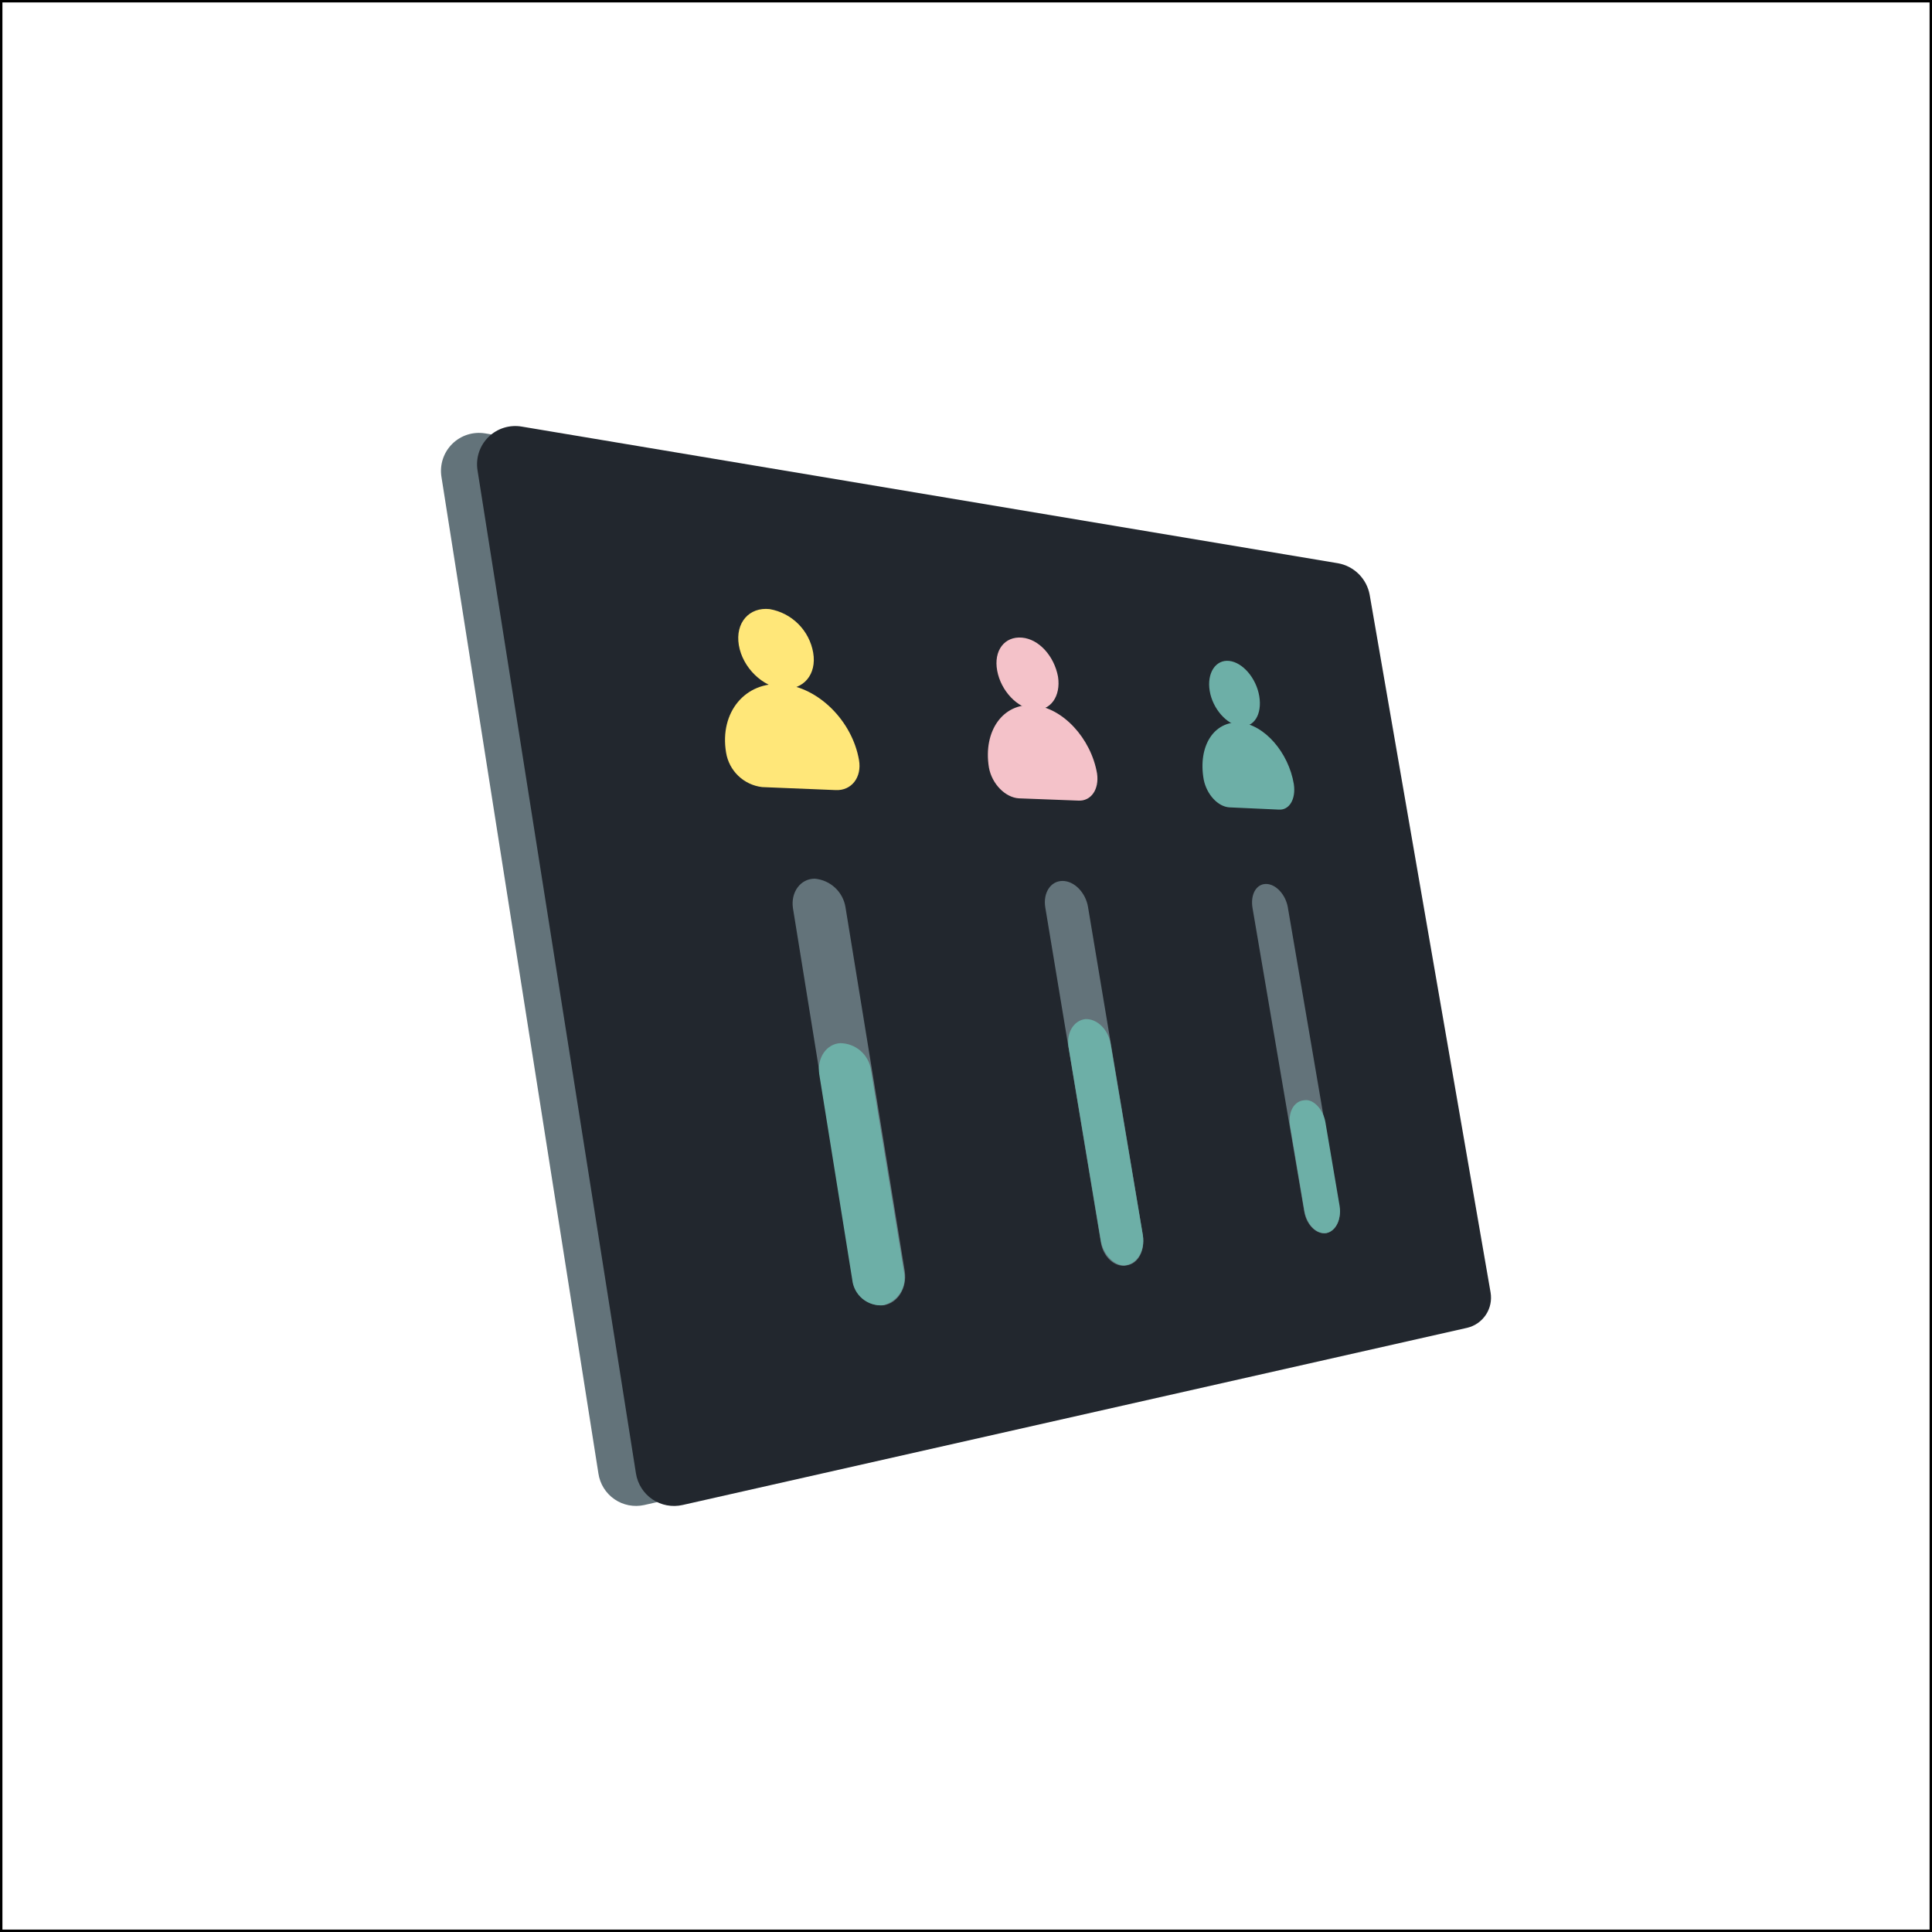
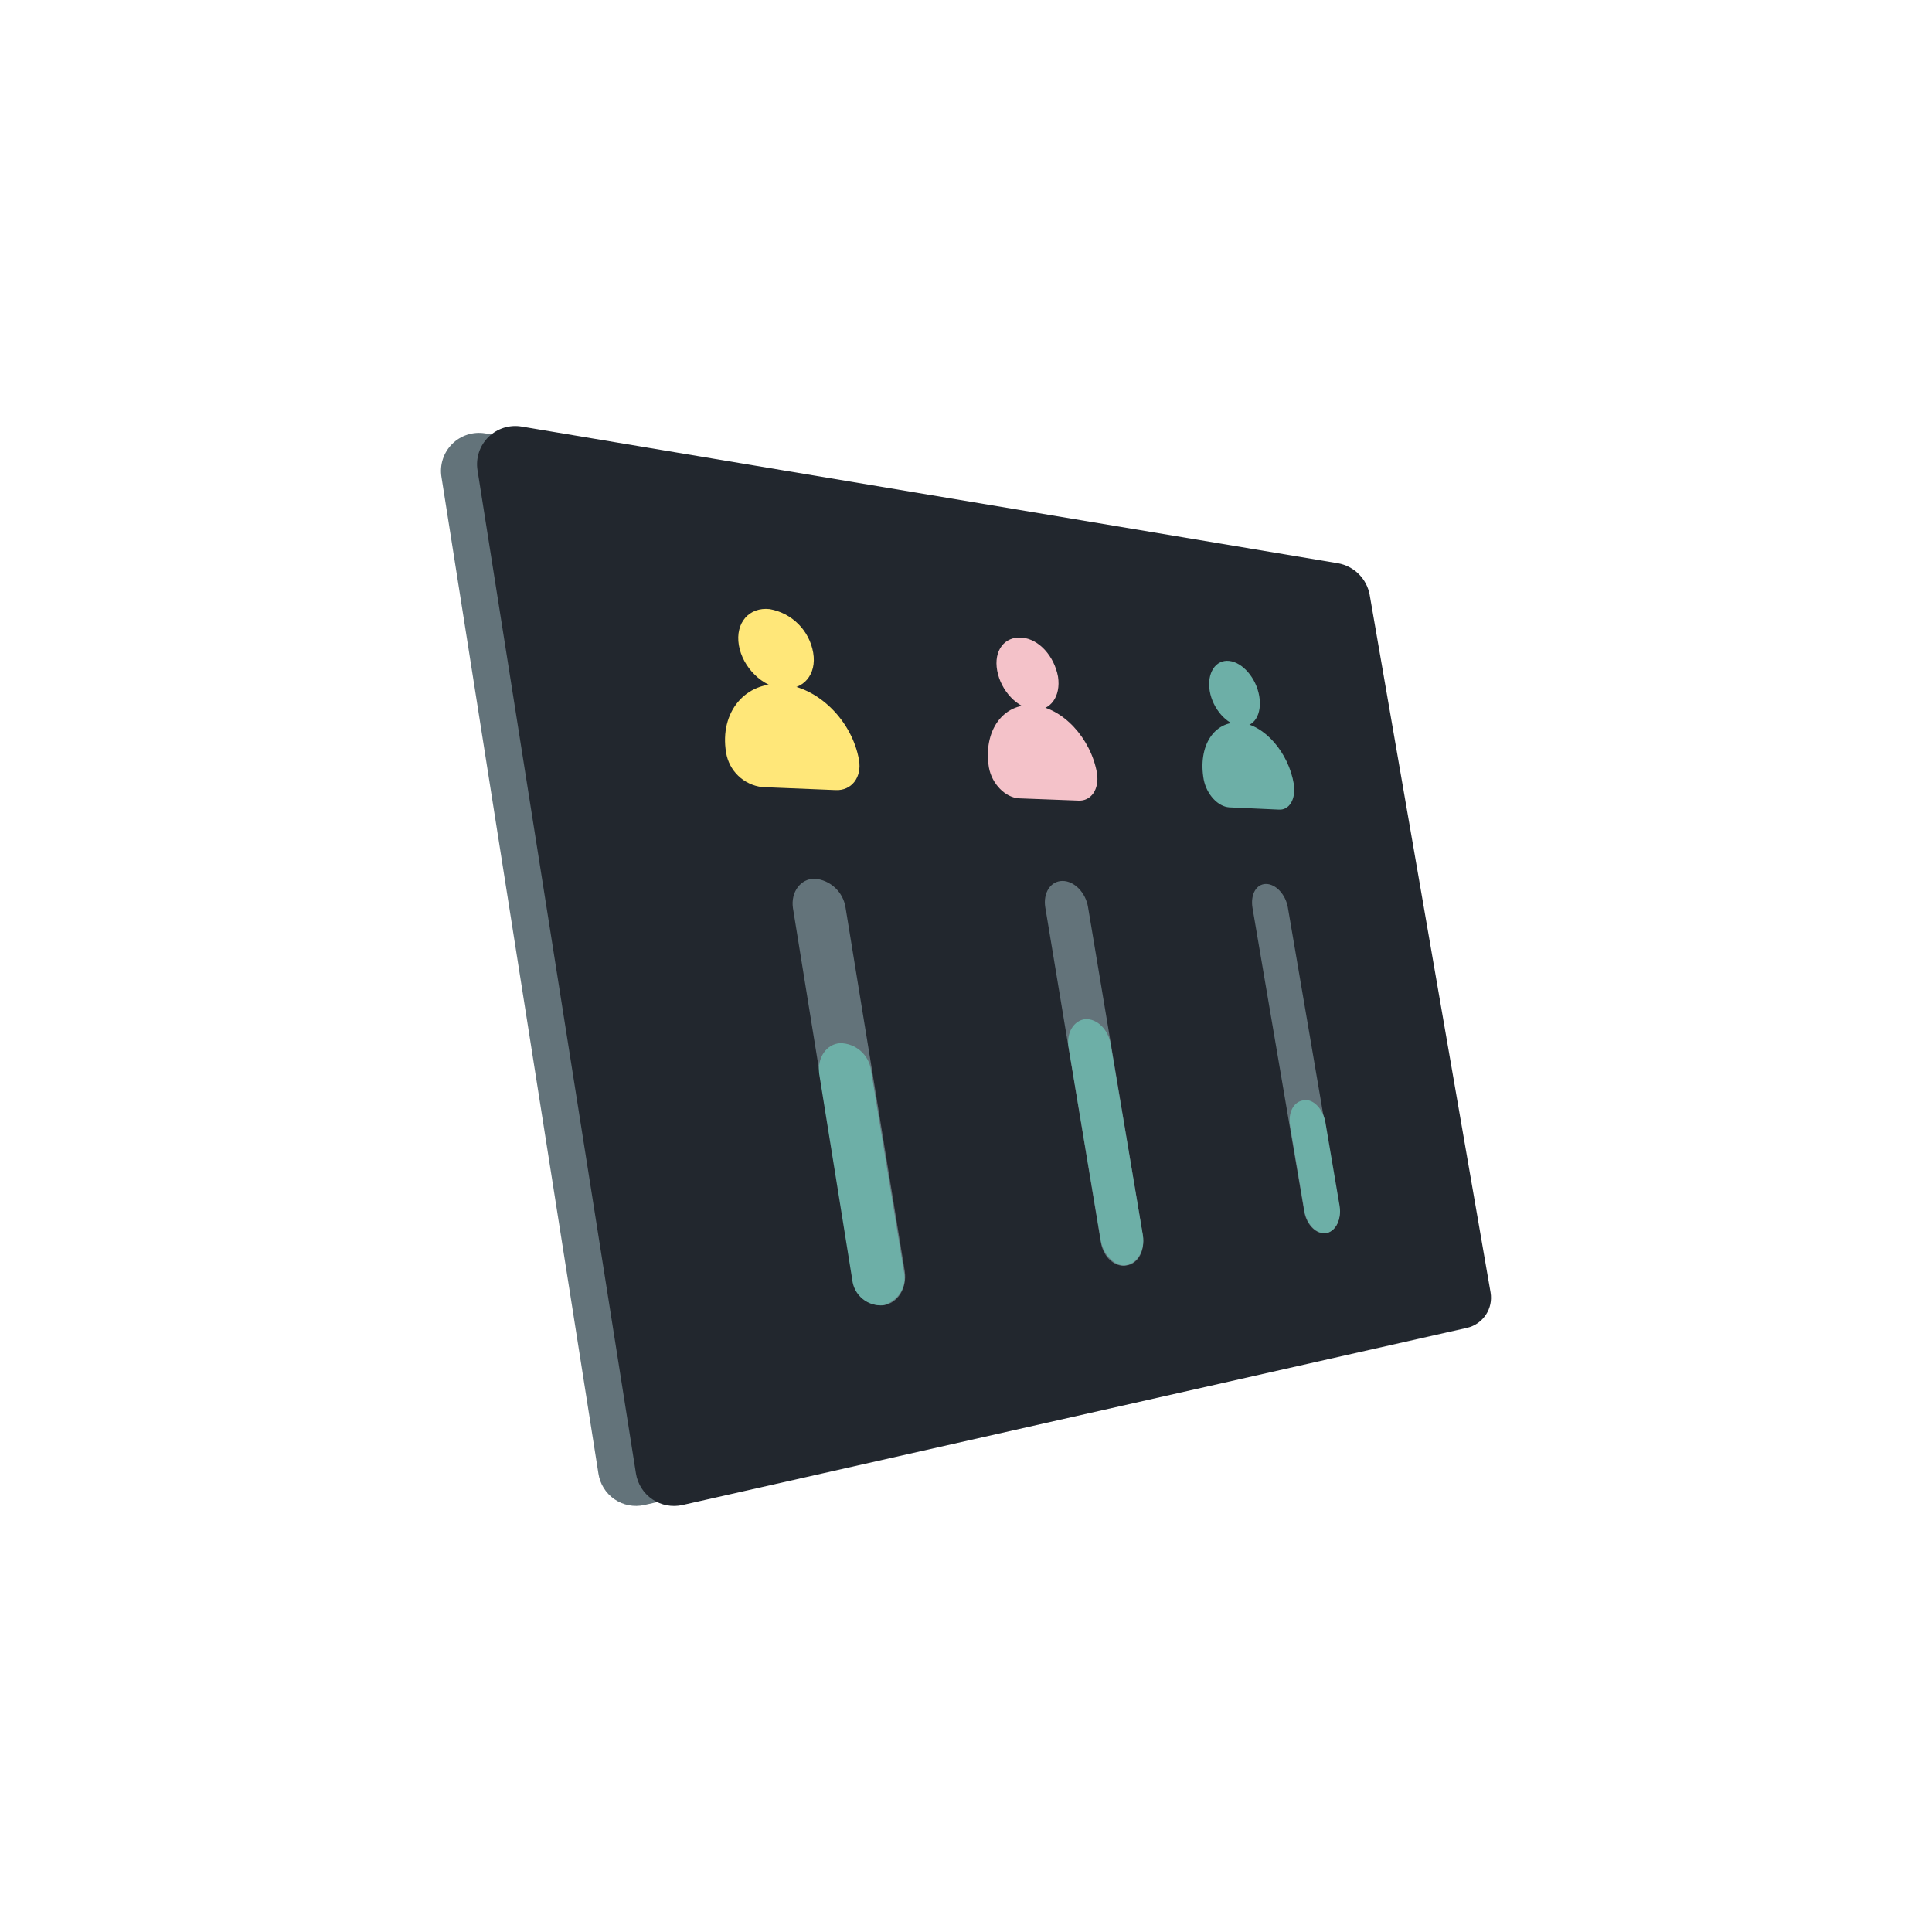
<svg xmlns="http://www.w3.org/2000/svg" width="800" height="800" viewBox="0 0 800 800" fill="none">
-   <path d="M589.544 550.122L266.759 623.2C264.65 623.667 262.467 623.695 260.346 623.282C258.225 622.869 256.212 622.023 254.432 620.798C252.653 619.572 251.145 617.994 250.002 616.16C248.859 614.326 248.106 612.277 247.79 610.139L182.798 197.484C182.402 195.026 182.595 192.509 183.362 190.14C184.128 187.771 185.446 185.617 187.206 183.857C188.967 182.096 191.12 180.778 193.489 180.012C195.858 179.246 198.376 179.052 200.834 179.448L536.68 235.733C539.882 236.308 542.839 237.83 545.167 240.103C547.496 242.376 549.089 245.295 549.74 248.483L599.184 535.507C599.709 538.709 599.008 541.991 597.222 544.699C595.436 547.408 592.694 549.344 589.544 550.122Z" fill="#63737A" />
+   <path d="M589.544 550.122L266.759 623.2C264.65 623.667 262.467 623.695 260.346 623.282C258.225 622.869 256.212 622.023 254.432 620.798C252.653 619.572 251.145 617.994 250.002 616.16C248.859 614.326 248.106 612.277 247.79 610.139L182.798 197.484C182.402 195.026 182.595 192.509 183.362 190.14C184.128 187.771 185.446 185.617 187.206 183.857C188.967 182.096 191.12 180.778 193.489 180.012C195.858 179.246 198.376 179.052 200.834 179.448L536.68 235.733C539.882 236.308 542.839 237.83 545.167 240.103C547.496 242.376 549.089 245.295 549.74 248.483L599.184 535.507C599.709 538.709 599.008 541.991 597.222 544.7C595.436 547.408 592.694 549.344 589.544 550.122V550.122Z" fill="#63737A" />
  <path d="M607.579 549.807L282.617 623.195C280.488 623.677 278.283 623.718 276.138 623.313C273.992 622.909 271.953 622.068 270.146 620.844C268.339 619.62 266.802 618.038 265.631 616.196C264.459 614.353 263.679 612.291 263.337 610.135L197.723 194.681C197.335 192.196 197.544 189.655 198.334 187.267C199.124 184.88 200.472 182.715 202.265 180.952C204.059 179.189 206.246 177.879 208.647 177.13C211.047 176.381 213.592 176.214 216.07 176.645L554.092 233.241C557.339 233.832 560.328 235.399 562.662 237.732C564.995 240.066 566.562 243.055 567.153 246.301L617.219 535.191C617.766 538.396 617.075 541.689 615.285 544.402C613.495 547.116 610.74 549.048 607.579 549.807Z" fill="#22272E" />
-   <path d="M336.724 270.252C338.279 279.27 332.682 285.801 324.286 285.179C315.889 284.557 307.493 276.472 305.938 267.143C304.383 257.814 310.292 251.283 318.688 252.216C323.187 252.996 327.335 255.147 330.564 258.376C333.793 261.605 335.945 265.753 336.724 270.252Z" fill="#FFE779" />
-   <path d="M346.054 327.158L315.579 325.915C311.873 325.481 308.41 323.849 305.716 321.267C303.021 318.685 301.244 315.294 300.653 311.61C297.854 294.818 308.738 282.068 323.975 283.312C338.902 284.556 352.895 298.549 355.694 314.72C356.938 321.872 352.585 327.469 346.054 327.158Z" fill="#FFE779" />
+   <path d="M336.724 270.252C338.279 279.27 332.682 285.801 324.286 285.179C315.889 284.557 307.493 276.472 305.938 267.143C304.383 257.814 310.292 251.283 318.688 252.216C323.187 252.996 327.335 255.147 330.564 258.376C333.793 261.605 335.945 265.753 336.724 270.252V270.252Z" fill="#FFE779" />
+   <path d="M346.054 327.158L315.579 325.915C311.873 325.481 308.41 323.849 305.716 321.267C303.021 318.685 301.244 315.294 300.653 311.61V311.61C297.854 294.818 308.738 282.068 323.975 283.312C338.902 284.556 352.895 298.549 355.694 314.72C356.938 321.872 352.585 327.469 346.054 327.158Z" fill="#FFE779" />
  <path d="M365.958 540.475C362.873 540.727 359.812 539.762 357.429 537.786C355.046 535.81 353.531 532.98 353.209 529.902L328.331 375.972C327.398 369.442 331.441 363.845 337.349 363.845C340.488 364.11 343.448 365.417 345.758 367.558C348.069 369.699 349.597 372.552 350.099 375.661L374.665 526.481C375.598 533.322 371.867 539.542 365.958 540.475Z" fill="#63737A" />
-   <path d="M339.216 444.703L352.899 529.908C353.222 532.987 354.736 535.817 357.119 537.793C359.502 539.769 362.563 540.734 365.649 540.481C368.596 539.783 371.154 537.963 372.78 535.408C374.406 532.853 374.972 529.764 374.356 526.799L360.673 443.148C360.247 440.062 358.724 437.232 356.383 435.176C354.042 433.12 351.039 431.976 347.923 431.953C342.326 432.264 338.283 437.862 339.216 444.703Z" fill="#6DAFA7" />
+   <path d="M339.216 444.703L352.899 529.908C353.222 532.987 354.736 535.817 357.119 537.793C359.502 539.769 362.563 540.734 365.649 540.481V540.481C368.596 539.783 371.154 537.963 372.78 535.408C374.406 532.853 374.972 529.764 374.356 526.799L360.673 443.148C360.247 440.062 358.724 437.232 356.383 435.176C354.042 433.12 351.039 431.976 347.923 431.953C342.326 432.264 338.283 437.862 339.216 444.703Z" fill="#6DAFA7" />
  <path d="M438.103 280.199C439.347 288.284 434.993 294.504 428.152 293.882C421.311 293.26 414.469 286.107 412.915 277.711C411.36 269.315 416.024 263.407 423.176 264.029C430.329 264.651 436.548 271.803 438.103 280.199Z" fill="#F4C2C9" />
  <path d="M446.499 331.511L421.933 330.578C416.335 330.267 410.738 324.67 409.494 317.829C407.006 302.591 415.402 291.085 427.841 292.018C439.969 292.951 451.786 305.701 454.273 320.316C455.206 326.847 451.786 331.822 446.499 331.511Z" fill="#F4C2C9" />
  <path d="M466.402 523.995C461.737 524.928 456.762 520.574 455.829 514.355L432.817 375.663C431.884 369.754 434.994 364.779 439.97 364.779C444.945 364.779 449.61 369.754 450.542 375.663L473.243 511.556C474.176 517.775 471.377 523.373 466.402 523.995Z" fill="#63737A" />
  <path d="M442.458 433.503L455.83 513.733C456.763 519.33 461.117 523.995 465.47 523.995C470.757 523.684 474.177 518.086 473.244 511.556L459.873 432.259C458.94 426.351 454.275 421.686 449.3 421.997C444.635 422.619 441.526 427.595 442.458 433.503Z" fill="#6DAFA7" />
  <path d="M521.439 288.285C522.683 295.748 519.263 301.345 513.665 300.724C508.068 300.102 502.159 293.571 500.915 286.108C499.672 278.645 503.403 273.047 509.001 273.669C514.598 274.291 520.196 280.822 521.439 288.285Z" fill="#6DAFA7" />
  <path d="M529.526 335.24L509.003 334.307C504.338 333.996 499.674 329.02 498.43 322.801C495.942 308.807 502.783 298.546 513.356 299.167C523.618 300.1 533.569 311.606 535.746 324.667C536.679 330.886 533.88 335.551 529.526 335.24Z" fill="#6DAFA7" />
  <path d="M549.116 510.627C545.073 511.249 541.031 507.207 540.098 501.92L518.641 375.978C517.708 370.38 520.196 366.027 524.239 366.027C528.281 366.027 532.324 370.38 533.257 375.667L554.403 499.432C555.646 505.03 553.159 509.694 549.116 510.627Z" fill="#63737A" />
  <path d="M534.195 466.159L540.103 501.298C541.036 506.584 544.457 510.627 548.499 510.627C552.542 510.627 555.652 505.341 554.719 499.432L548.81 464.604C547.878 459.317 543.835 454.964 540.103 455.586C535.75 455.897 533.262 460.561 534.195 466.159Z" fill="#6DAFA7" />
-   <rect x="0.5" y="0.5" width="799" height="799" stroke="black" />
</svg>
